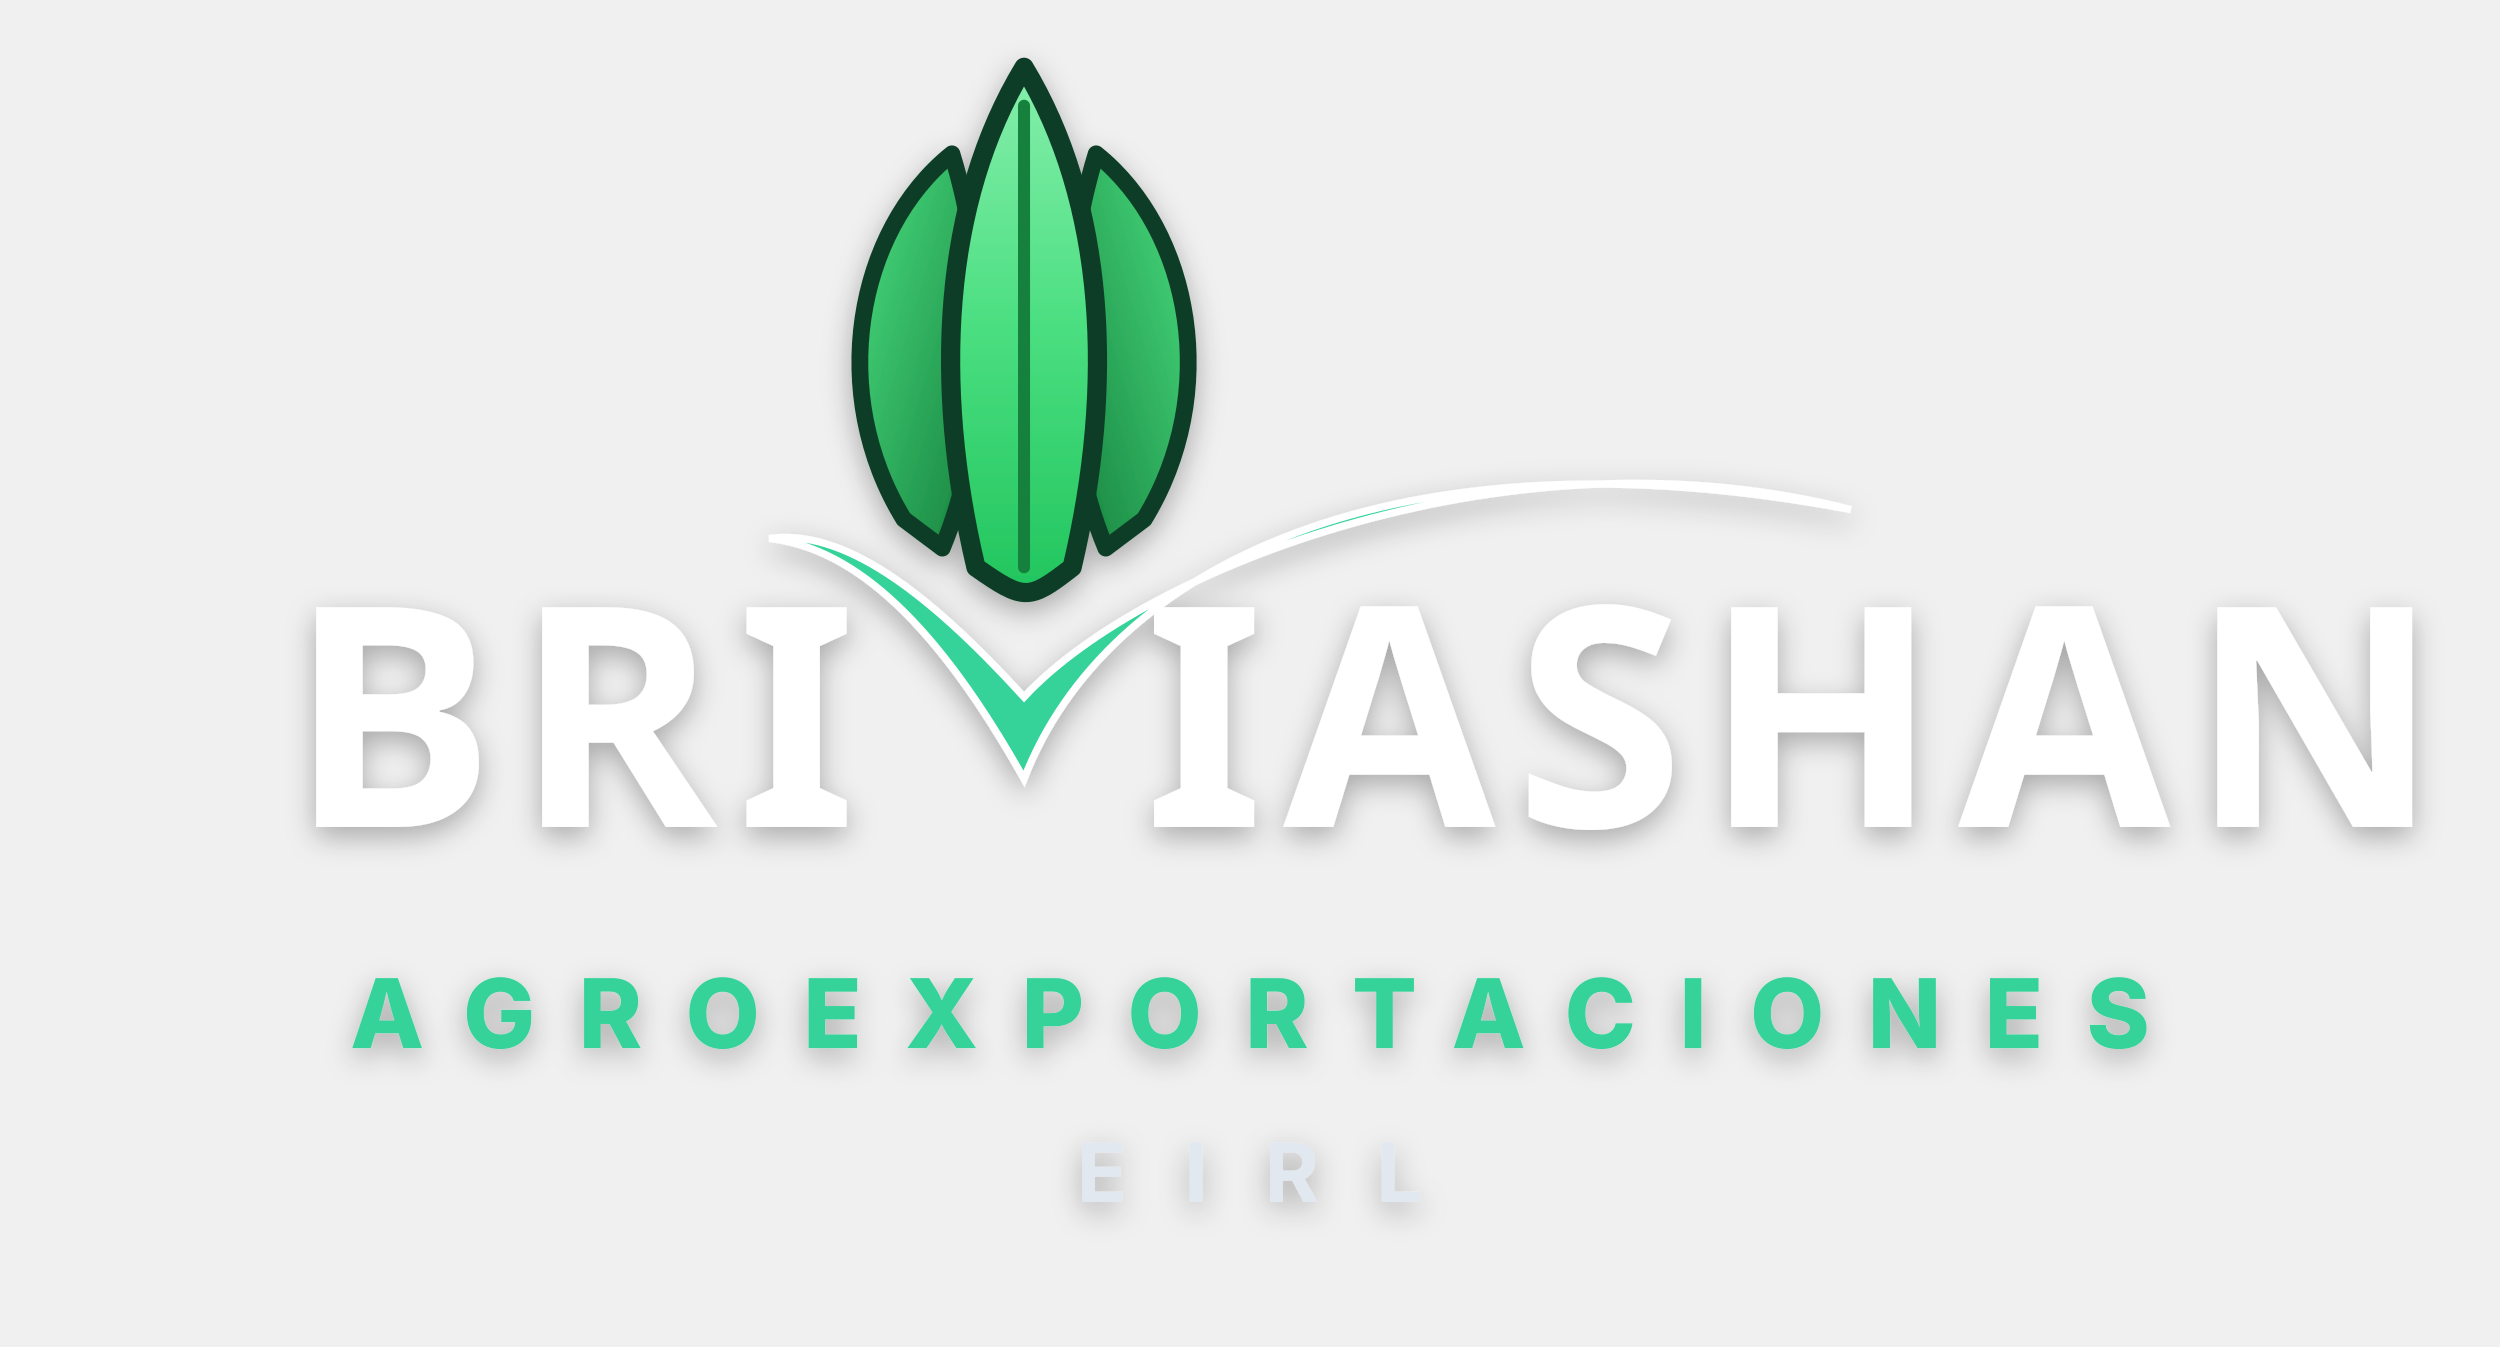
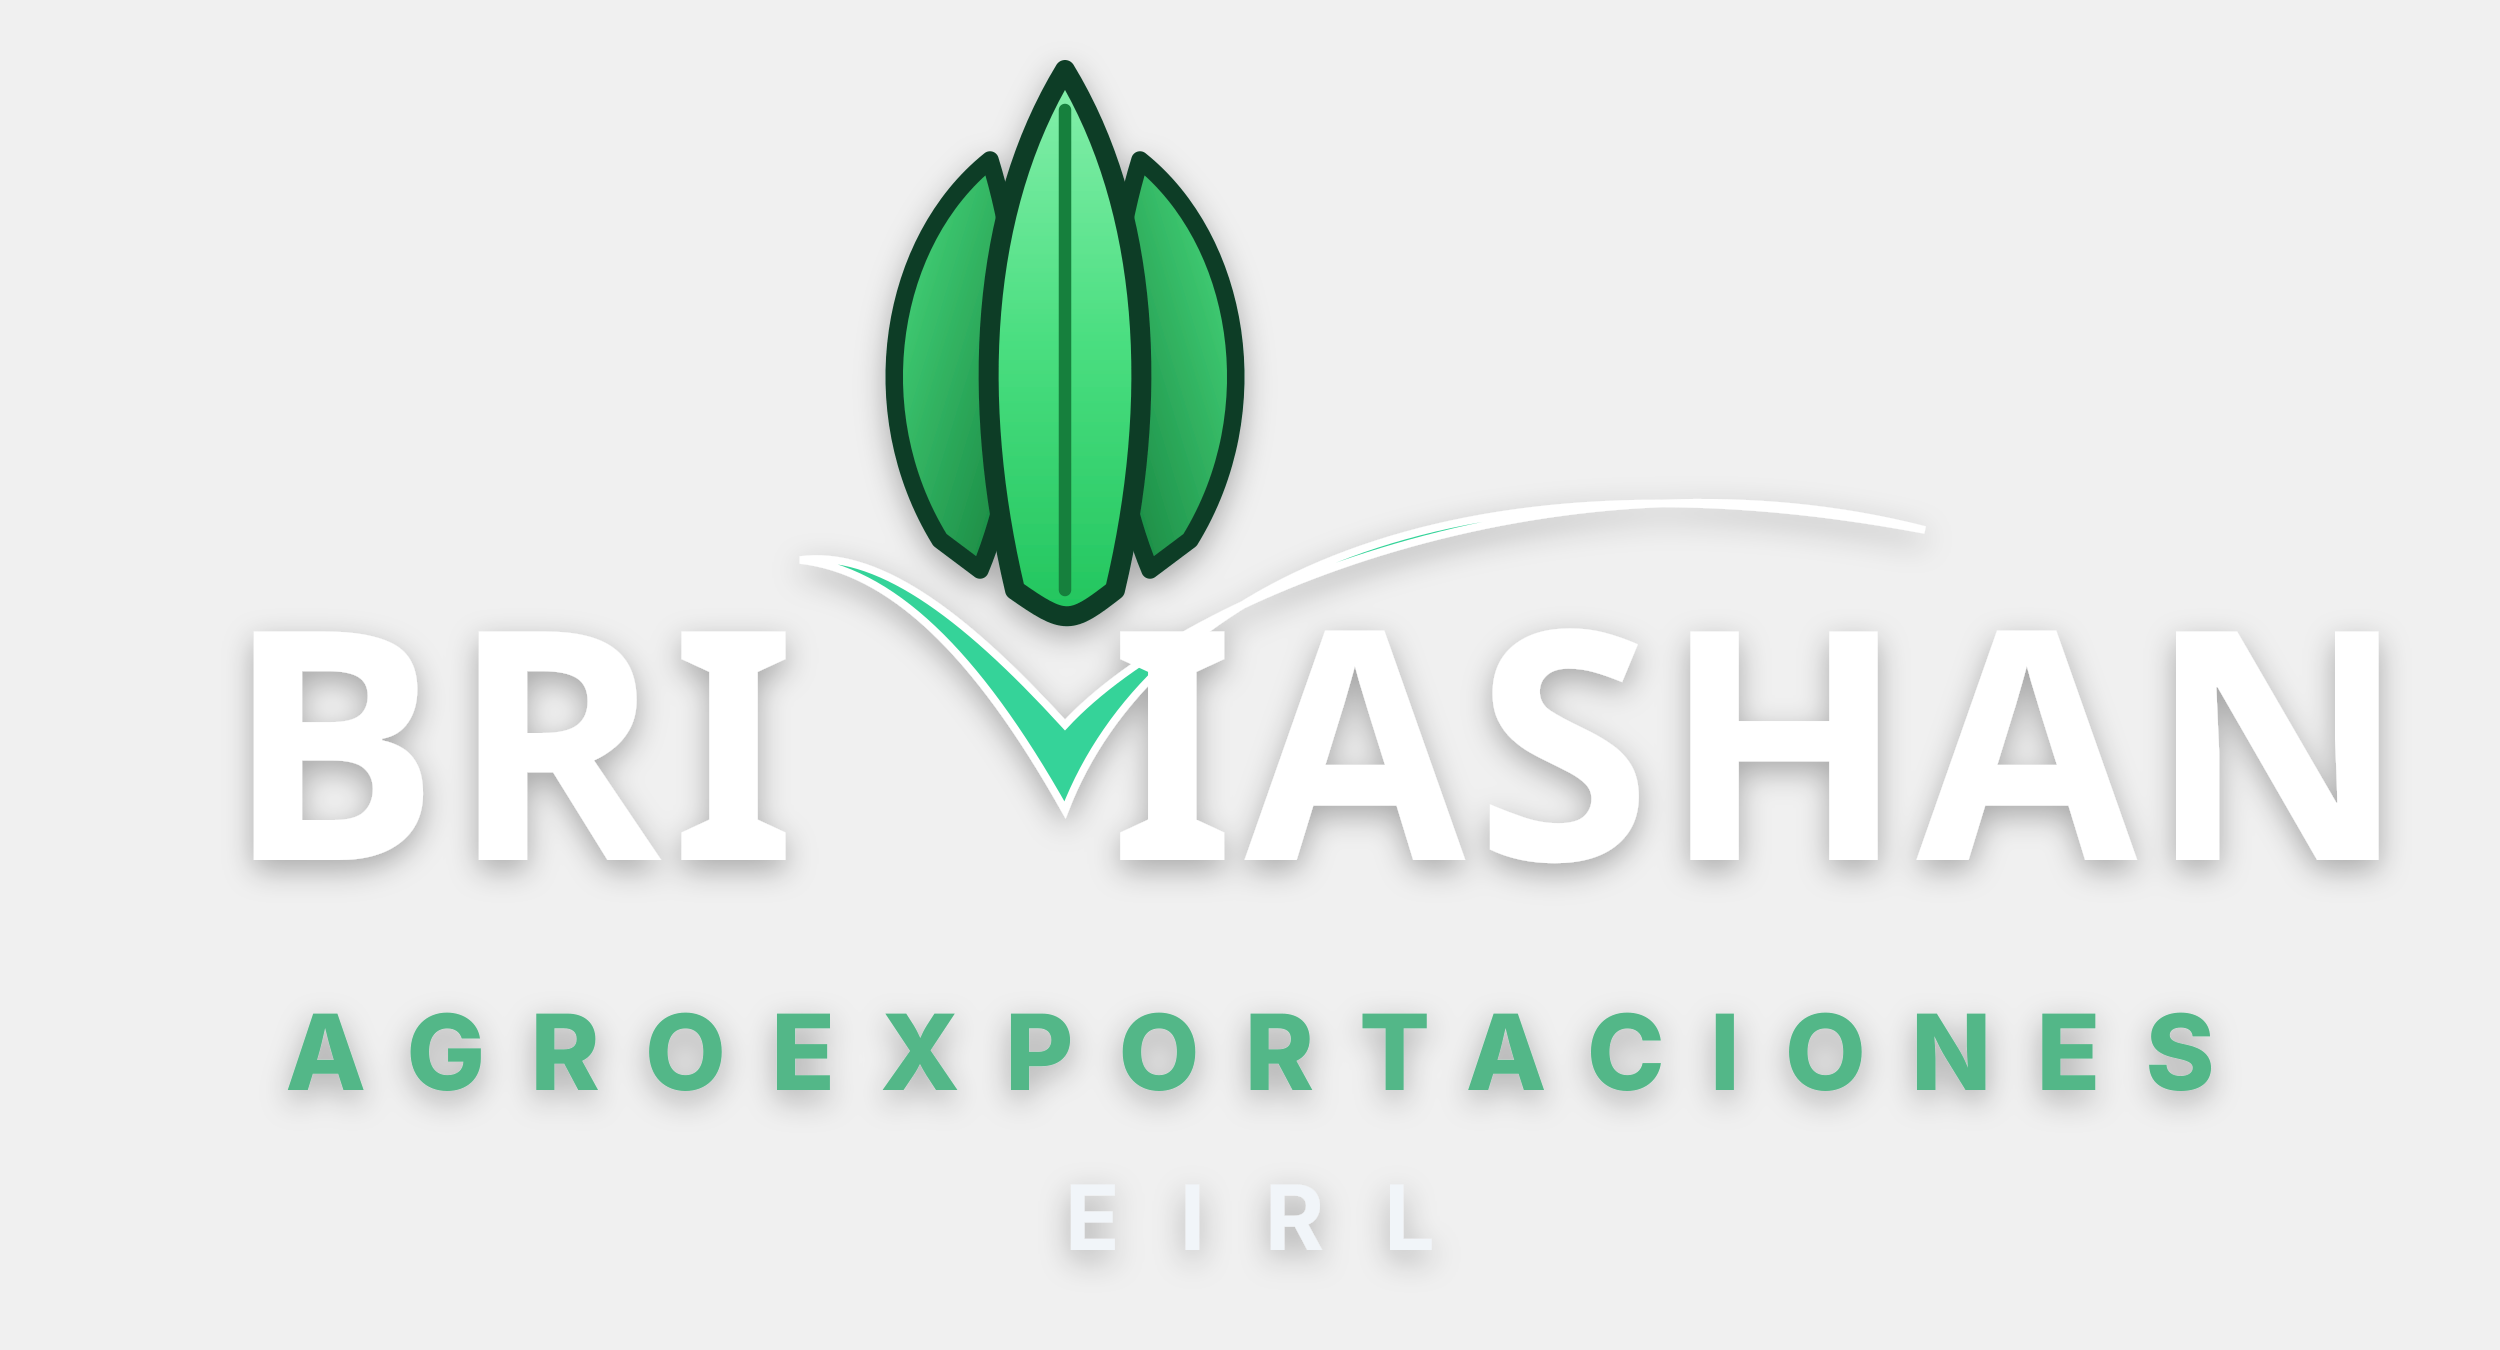
- <svg xmlns="http://www.w3.org/2000/svg" viewBox="0 0 520 280" width="100%" height="100%">
+ <svg xmlns="http://www.w3.org/2000/svg" viewBox="0 0 500 270" width="100%" height="100%">
  <defs>
    <filter id="glow" x="-20%" y="-20%" width="140%" height="140%">
      <feDropShadow dx="0" dy="2" stdDeviation="3" flood-color="#000" flood-opacity="0.3" />
    </filter>
    <linearGradient id="leafCenter" x1="0%" y1="0%" x2="0%" y2="100%">
      <stop offset="0%" stop-color="#86efac" />
      <stop offset="50%" stop-color="#4ade80" />
      <stop offset="100%" stop-color="#22c55e" />
    </linearGradient>
    <linearGradient id="leafLeft" x1="0%" y1="0%" x2="100%" y2="100%">
      <stop offset="0%" stop-color="#4ade80" />
      <stop offset="100%" stop-color="#15803d" />
    </linearGradient>
    <linearGradient id="leafRight" x1="100%" y1="0%" x2="0%" y2="100%">
      <stop offset="0%" stop-color="#4ade80" />
      <stop offset="100%" stop-color="#15803d" />
    </linearGradient>
  </defs>
  <g filter="url(#glow)">
    <path d="M 188 108 C 172 82 178 48 198 32 C 206 58 206 90 196 114 Z" fill="url(#leafLeft)" stroke="#0f3d27" stroke-width="3.5" stroke-linejoin="round" />
    <path d="M 238 108 C 254 82 248 48 228 32 C 220 58 220 90 230 114 Z" fill="url(#leafRight)" stroke="#0f3d27" stroke-width="3.5" stroke-linejoin="round" />
    <path d="M 213 14 C 196 42 194 80 203 118 C 213 125 214 125 223 118 C 232 80 230 42 213 14 Z" fill="url(#leafCenter)" stroke="#0f3d27" stroke-width="4" stroke-linejoin="round" />
    <path d="M 213 22 L 213 118" stroke="#15803d" stroke-width="2.5" stroke-linecap="round" />
    <path d="M 160 112 C 178 114 195 130 213 162 C 230 118 290 88 385 106 C 315 88 238 118 213 145 C 192 122 175 110 160 112 Z" fill="#34d399" stroke="#ffffff" stroke-width="1.5" />
-     <g fill="#ffffff" font-family="'Plus Jakarta Sans', 'Montserrat', 'Arial Black', sans-serif" font-weight="900" font-size="64" letter-spacing="4">
-       <text x="60" y="172">BRI</text>
-       <text x="238" y="172">IASHAN</text>
+     <g fill="#ffffff" font-family="'Plus Jakarta Sans', 'Montserrat', 'Arial Black', sans-serif" font-weight="900" font-size="64" letter-spacing="2">
+       <text x="45" y="172">BRI</text>
+       <text x="222" y="172">IASHAN</text>
    </g>
-     <text x="260" y="218" fill="#34d399" font-family="'Plus Jakarta Sans', 'Inter', sans-serif" font-size="20" font-weight="800" letter-spacing="9" text-anchor="middle">
+     <text x="250" y="218" fill="#52b788" font-family="'Plus Jakarta Sans', 'Inter', sans-serif" font-size="21" font-weight="800" letter-spacing="9" text-anchor="middle">
      AGROEXPORTACIONES
    </text>
-     <text x="260" y="250" fill="#e2e8f0" font-family="'Plus Jakarta Sans', 'Inter', sans-serif" font-size="17" font-weight="700" letter-spacing="12" text-anchor="middle">
+     <text x="250" y="250" fill="#f1f5f9" font-family="'Plus Jakarta Sans', 'Inter', sans-serif" font-size="18" font-weight="700" letter-spacing="12" text-anchor="middle">
      EIRL
    </text>
  </g>
</svg>
